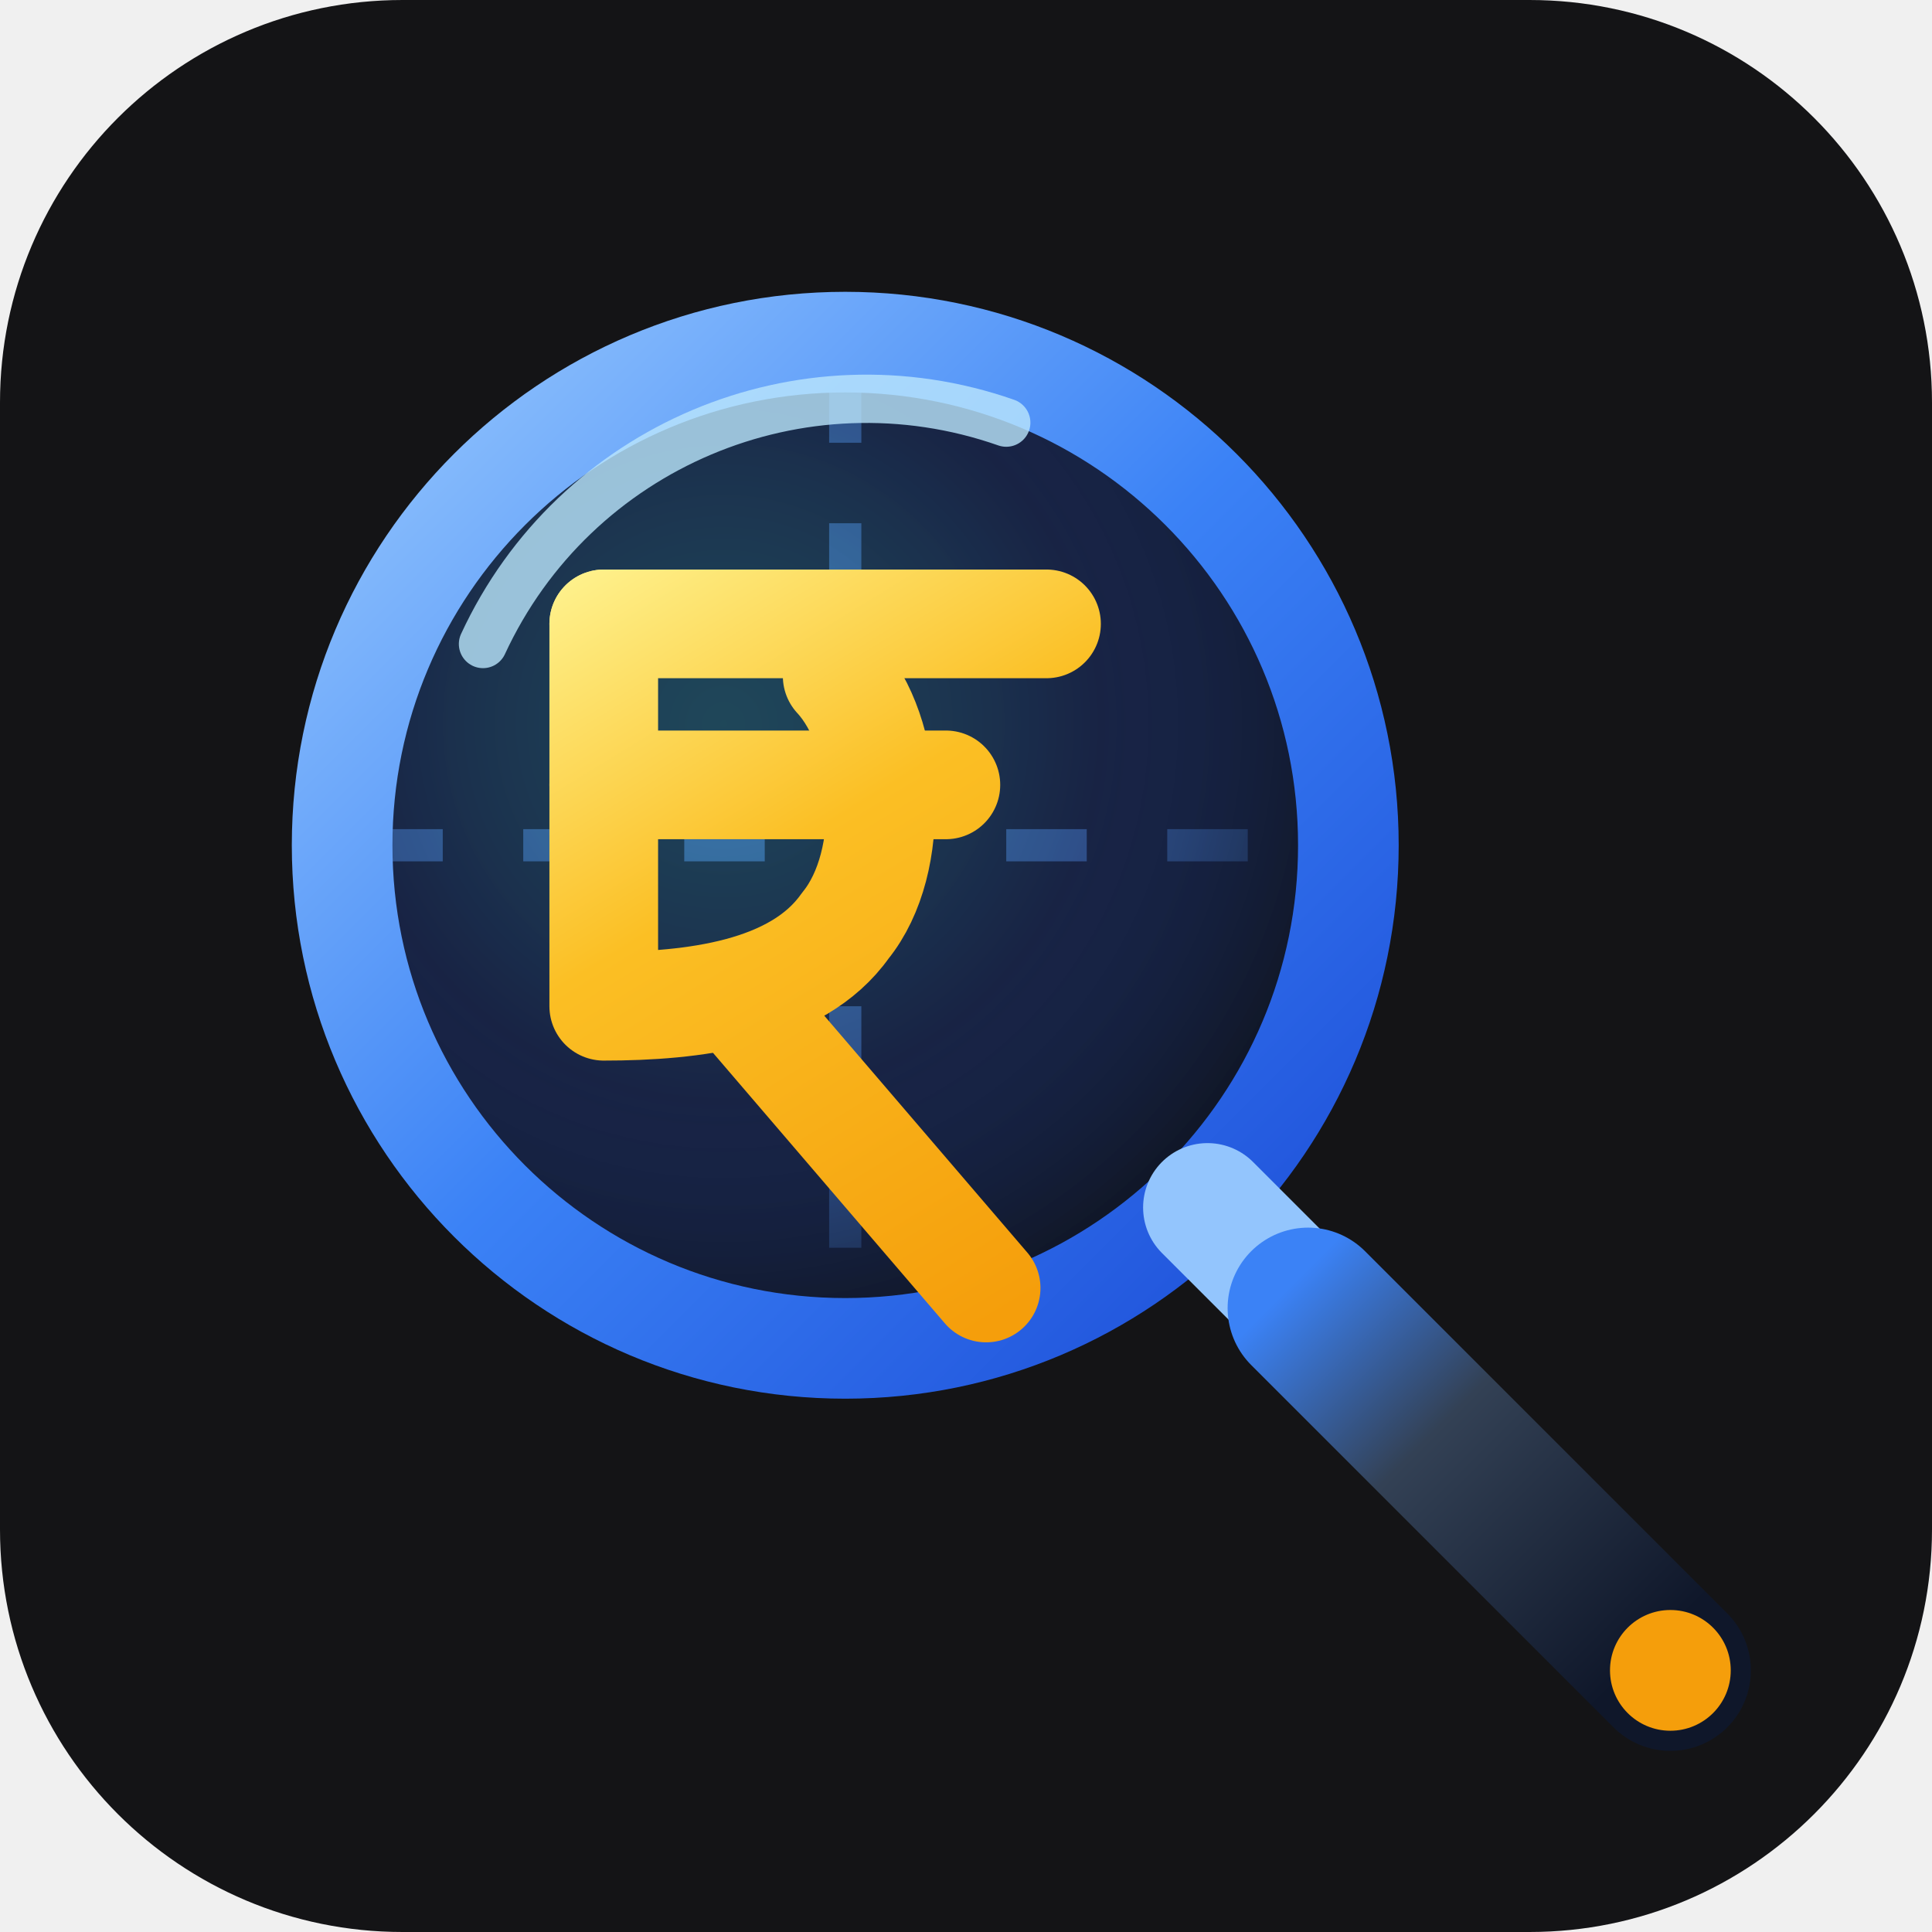
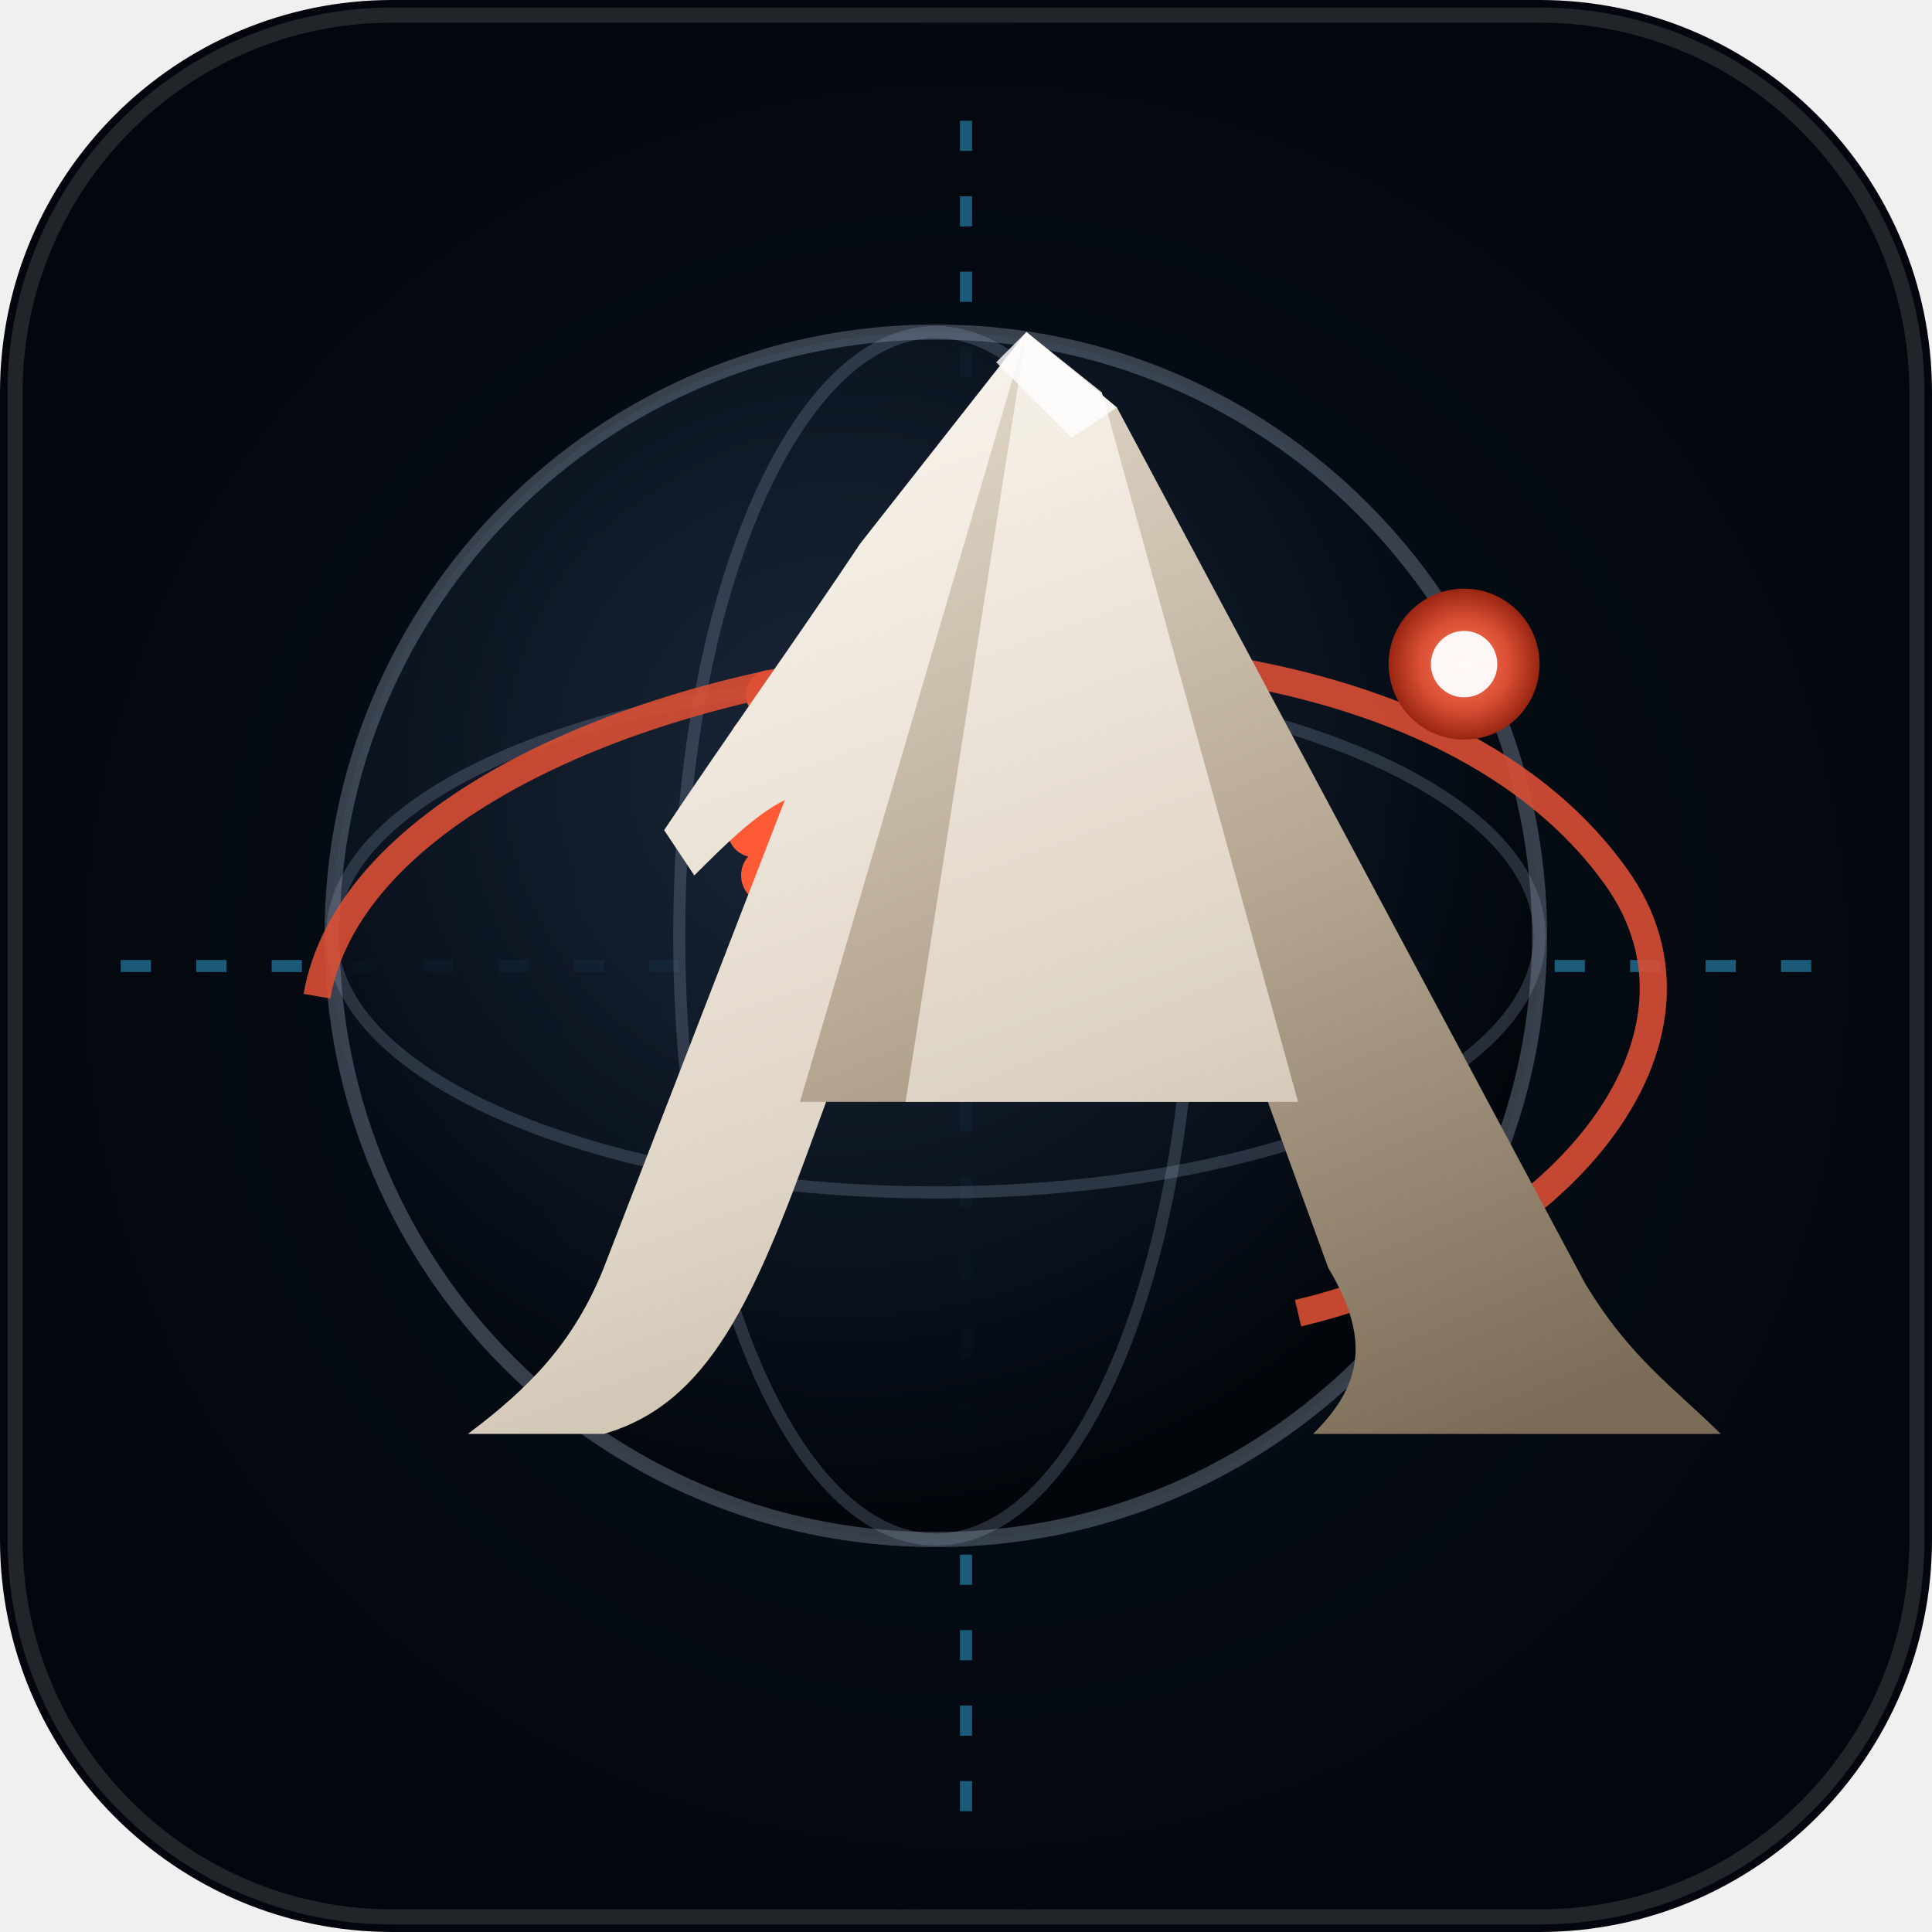
- <svg xmlns="http://www.w3.org/2000/svg" viewBox="0 0 48 48" fill="none">
-   <rect width="48" height="48" rx="10" fill="#141416" />
-   <line x1="21" y1="9" x2="21" y2="33" stroke="#60a5fa" stroke-width="0.8" stroke-dasharray="2 2" opacity="0.5" />
-   <line x1="9" y1="21" x2="33" y2="21" stroke="#60a5fa" stroke-width="0.8" stroke-dasharray="2 2" opacity="0.5" />
-   <circle cx="21" cy="21" r="12.5" fill="url(#lensGlassGrad)" stroke="url(#lensRimGrad)" stroke-width="2.5" />
-   <path d="M12 16 A 10.5 10.5 0 0 1 25 10.5" stroke="#bae6fd" stroke-width="1.2" stroke-linecap="round" opacity="0.8" />
-   <g stroke="url(#rupeeGrad)" stroke-width="2.7" stroke-linecap="round" stroke-linejoin="round">
-     <path d="M15 15.5 h11" />
-     <path d="M15 19.5 h8.5" />
-     <path d="M15 15.5 v9.5 c2.2 0 4.8 -.3 6 -2 1.3 -1.6 1.1 -4.8 -.2 -6.2" />
-     <path d="M18.5 25 l6 7" />
+ <svg xmlns="http://www.w3.org/2000/svg" viewBox="0 0 128 128" fill="none">
+   <defs>
+     <radialGradient id="favBg" cx="50%" cy="50%" r="50%">
+       <stop offset="0%" stop-color="#09121d" />
+       <stop offset="100%" stop-color="#03070d" />
+     </radialGradient>
+     <radialGradient id="favGlobe" cx="42%" cy="36%" r="62%">
+       <stop offset="0%" stop-color="#1e2c3f" stop-opacity="0.8" />
+       <stop offset="65%" stop-color="#0a121e" stop-opacity="0.95" />
+       <stop offset="100%" stop-color="#02060b" stop-opacity="1" />
+     </radialGradient>
+     <linearGradient id="favA" x1="42" y1="24" x2="68" y2="96" gradientUnits="userSpaceOnUse">
+       <stop offset="0%" stop-color="#FAF6F0" />
+       <stop offset="35%" stop-color="#EFE7DC" />
+       <stop offset="70%" stop-color="#DFD5C6" />
+       <stop offset="100%" stop-color="#C8BBA8" />
+     </linearGradient>
+     <linearGradient id="favAShadow" x1="68" y1="24" x2="98" y2="96" gradientUnits="userSpaceOnUse">
+       <stop offset="0%" stop-color="#DFD5C6" />
+       <stop offset="50%" stop-color="#B4A590" />
+       <stop offset="100%" stop-color="#7B6C57" />
+     </linearGradient>
+     <radialGradient id="favNode" cx="50%" cy="50%" r="50%">
+       <stop offset="0%" stop-color="#ff7a59" />
+       <stop offset="60%" stop-color="#d94e34" />
+       <stop offset="100%" stop-color="#992612" />
+     </radialGradient>
+   </defs>
+   <rect width="128" height="128" rx="26" fill="url(#favBg)" />
+   <rect width="126" height="126" x="1" y="1" rx="25" stroke="rgba(255,255,255,0.12)" stroke-width="1" fill="none" />
+   <line x1="64" y1="8" x2="64" y2="120" stroke="#38bdf8" stroke-width="0.8" stroke-dasharray="2 3" opacity="0.45" />
+   <line x1="8" y1="64" x2="120" y2="64" stroke="#38bdf8" stroke-width="0.8" stroke-dasharray="2 3" opacity="0.45" />
+   <circle cx="62" cy="62" r="40" fill="url(#favGlobe)" stroke="rgba(148,163,184,0.35)" stroke-width="1" />
+   <ellipse cx="62" cy="62" rx="40" ry="17" stroke="rgba(148,163,184,0.25)" stroke-width="0.8" fill="none" />
+   <ellipse cx="62" cy="62" rx="17" ry="40" stroke="rgba(148,163,184,0.25)" stroke-width="0.8" fill="none" />
+   <g fill="#ff5a36">
+     <circle cx="51" cy="46" r="1.6" />
+     <circle cx="53" cy="47" r="1.6" />
+     <circle cx="50" cy="49" r="1.6" />
+     <circle cx="52" cy="50" r="1.8" />
+     <circle cx="54" cy="50" r="1.8" />
+     <circle cx="56" cy="49" r="1.6" />
+     <circle cx="49" cy="52" r="1.7" />
+     <circle cx="51" cy="52" r="1.9" />
+     <circle cx="53" cy="53" r="1.9" />
+     <circle cx="55" cy="52" r="1.8" />
+     <circle cx="50" cy="55" r="1.8" />
+     <circle cx="52" cy="55" r="2.0" />
+     <circle cx="54" cy="55" r="2.0" />
+     <circle cx="56" cy="54" r="1.8" />
+     <circle cx="51" cy="58" r="1.9" />
+     <circle cx="53" cy="58" r="1.9" />
+     <circle cx="52" cy="61" r="1.8" />
+     <circle cx="54" cy="61" r="1.8" />
+     <circle cx="53" cy="64" r="1.6" />
+     <circle cx="54" cy="67" r="1.4" />
+     <circle cx="55" cy="70" r="1.2" />
  </g>
-   <path d="M30 30 L32.5 32.5" stroke="#93c5fd" stroke-width="3.2" stroke-linecap="round" />
-   <path d="M32.5 32.5 L41.5 41.5" stroke="url(#handleGrad)" stroke-width="4" stroke-linecap="round" />
-   <circle cx="41.5" cy="41.5" r="1.5" fill="#f59e0b" />
-   <defs>
-     <radialGradient id="lensGlassGrad" cx="38%" cy="38%" r="62%">
-       <stop offset="0%" stop-color="#38bdf8" stop-opacity="0.3" />
-       <stop offset="60%" stop-color="#1e3a8a" stop-opacity="0.4" />
-       <stop offset="100%" stop-color="#0f172a" stop-opacity="0.8" />
-     </radialGradient>
-     <linearGradient id="lensRimGrad" x1="9" y1="9" x2="33" y2="33" gradientUnits="userSpaceOnUse">
-       <stop offset="0%" stop-color="#93c5fd" />
-       <stop offset="50%" stop-color="#3b82f6" />
-       <stop offset="100%" stop-color="#1d4ed8" />
-     </linearGradient>
-     <linearGradient id="rupeeGrad" x1="15" y1="14" x2="26" y2="32" gradientUnits="userSpaceOnUse">
-       <stop offset="0%" stop-color="#fef08a" />
-       <stop offset="40%" stop-color="#fbbf24" />
-       <stop offset="100%" stop-color="#f59e0b" />
-     </linearGradient>
-     <linearGradient id="handleGrad" x1="32" y1="32" x2="41" y2="41" gradientUnits="userSpaceOnUse">
-       <stop offset="0%" stop-color="#3b82f6" />
-       <stop offset="40%" stop-color="#334155" />
-       <stop offset="100%" stop-color="#0f172a" />
-     </linearGradient>
-   </defs>
+   <path d="M21 66 C 25 43, 89 33, 107 58 C 115 69, 103 83, 86 87" stroke="#d94e34" stroke-width="1.8" fill="none" opacity="0.9" />
+   <circle cx="97" cy="44" r="5" fill="url(#favNode)" />
+   <circle cx="97" cy="44" r="2.2" fill="#fff" opacity="0.95" />
+   <path d="M 40 95 L 31 95 C 35 92, 38 89, 40 84 L 52 53 C 50 54, 48 56, 46 58 L 44 55 C 48 49, 53 42, 57 36 L 68 22 L 72 26 L 54 75 C 50 86, 47 93, 40 95 Z" fill="url(#favA)" />
+   <path d="M 68 22 L 74 27 L 105 85 C 108 90, 111 92, 114 95 L 87 95 C 90 92, 91 89, 88 84 L 84 73 L 53 73 L 68 22 Z" fill="url(#favAShadow)" />
+   <path d="M 68 22 L 73 26 L 86 73 L 60 73 Z" fill="url(#favA)" opacity="0.95" />
+   <polygon points="68,22 74,27 71,29 66,24" fill="#FFFFFF" opacity="0.8" />
</svg>
